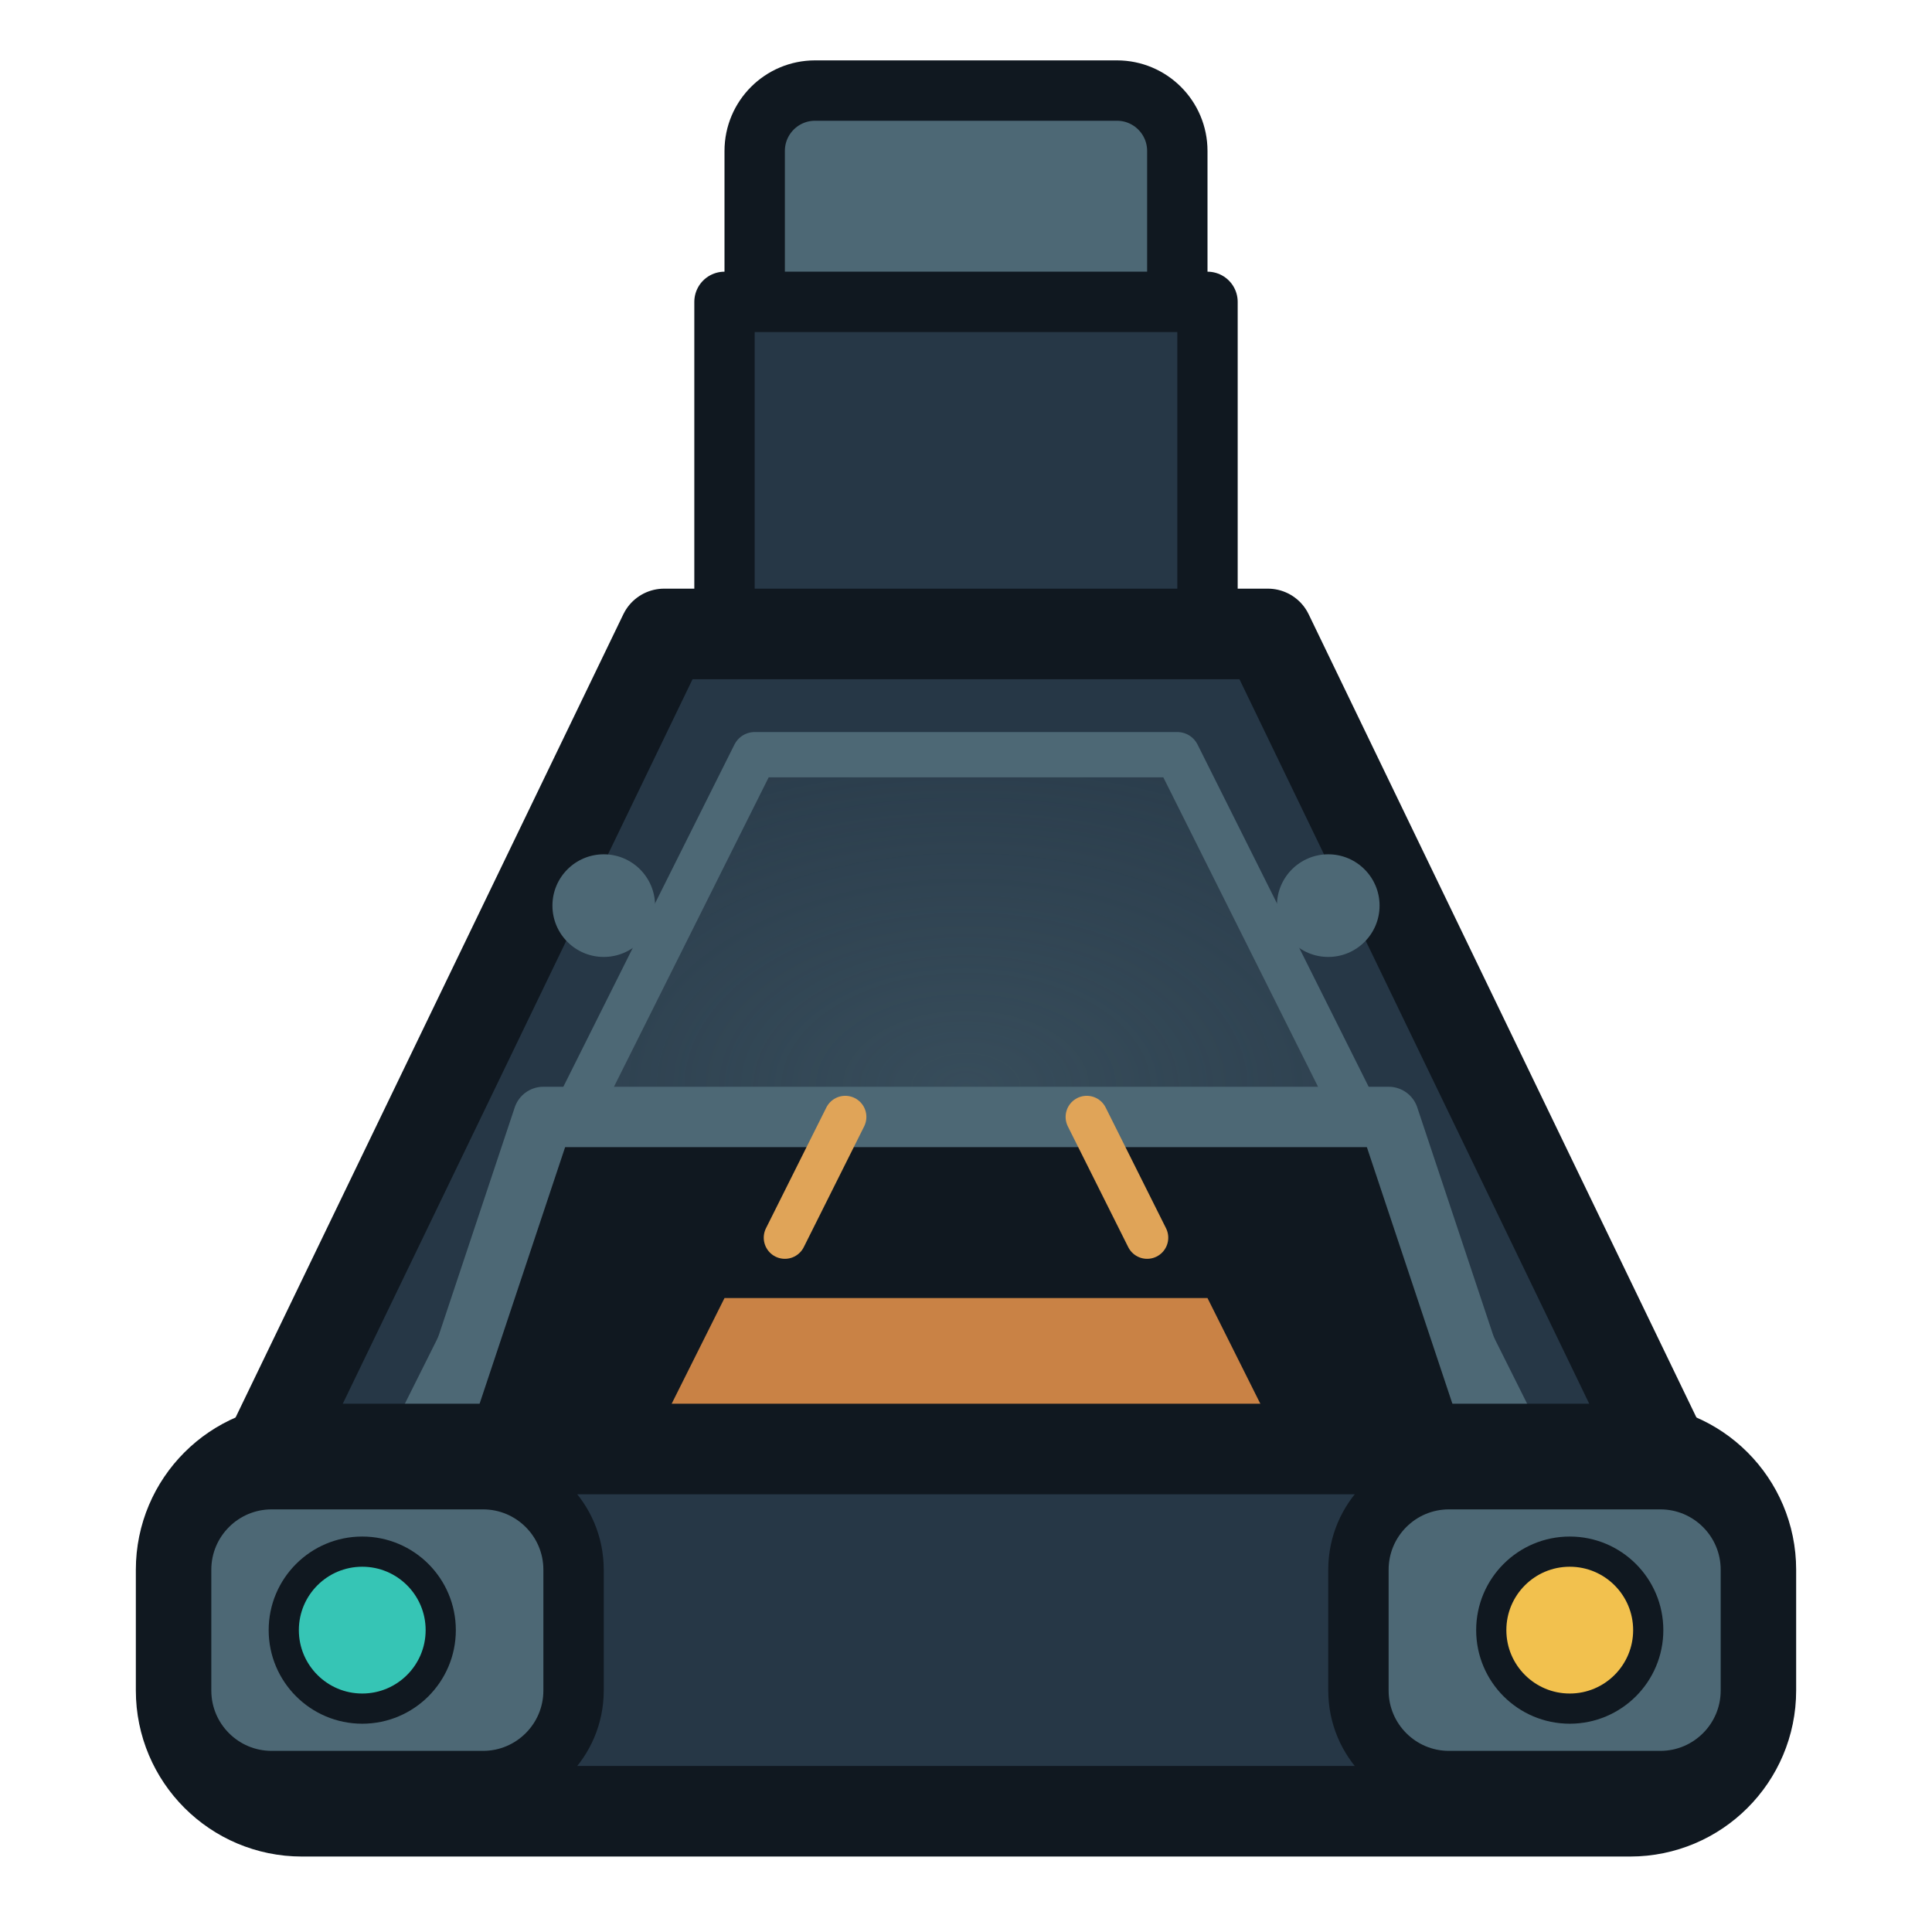
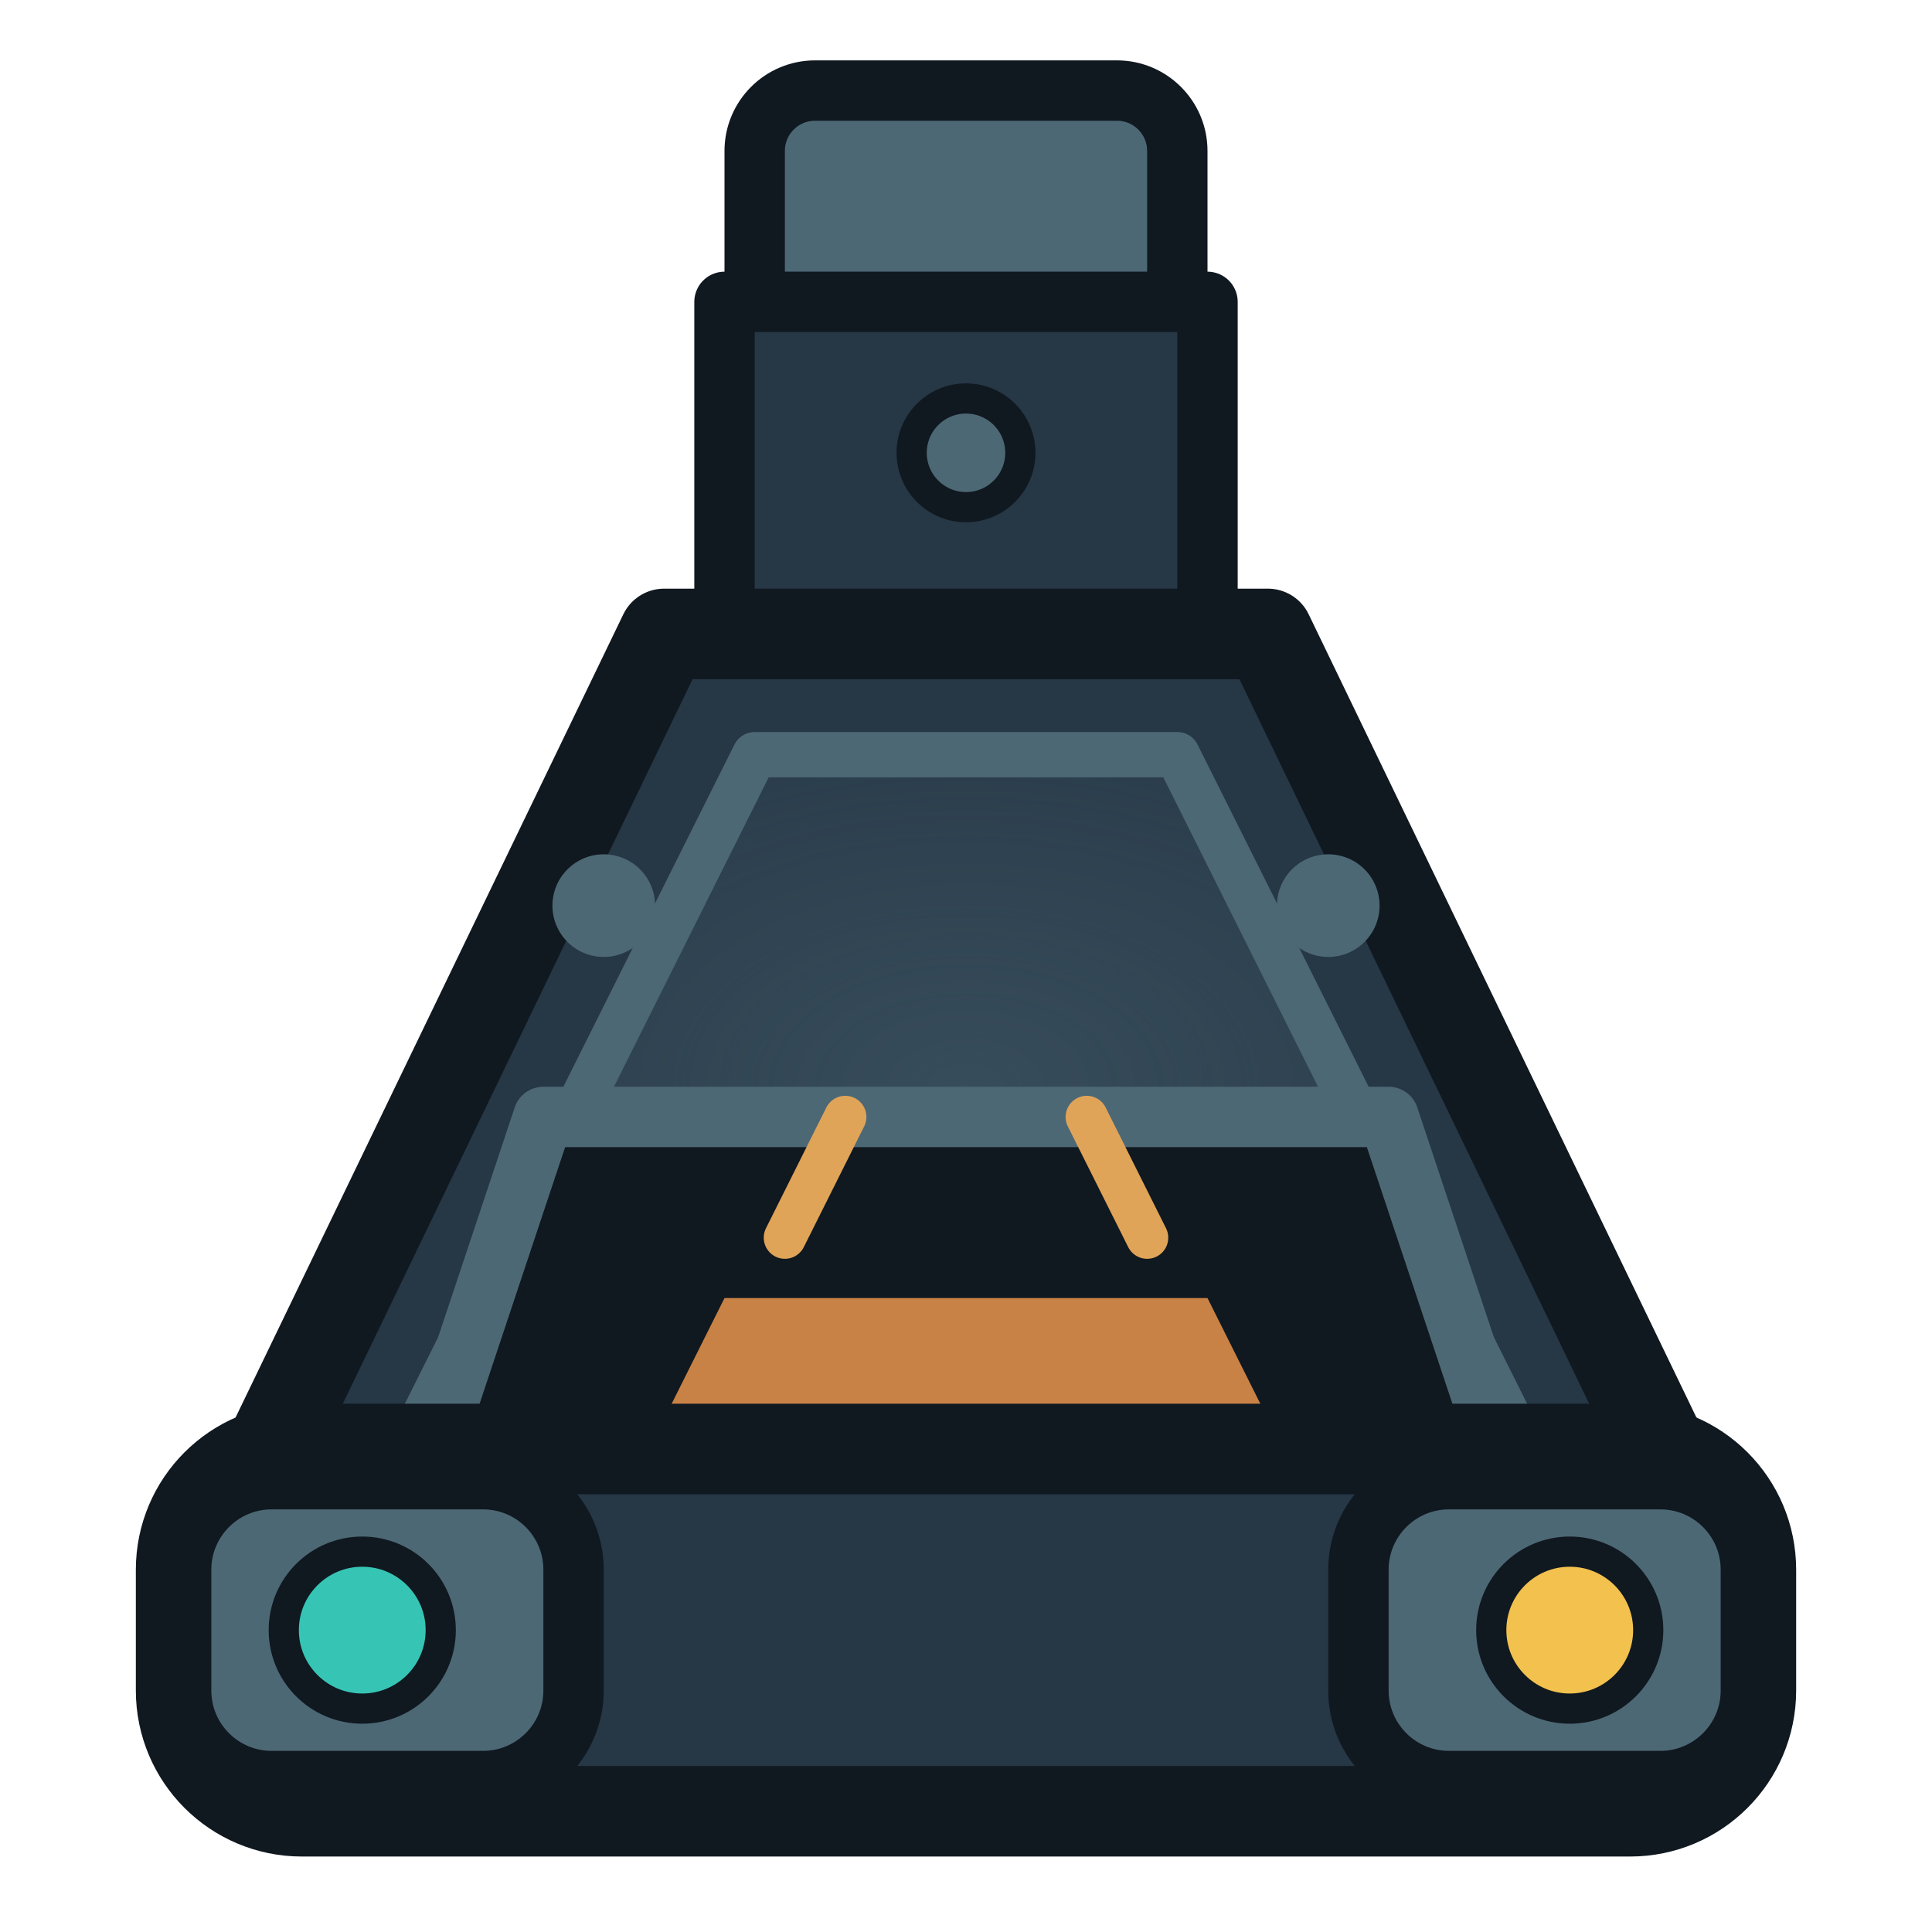
<svg xmlns="http://www.w3.org/2000/svg" width="64" height="64" viewBox="0 0 64 64">
  <defs>
    <radialGradient id="smelter-idle-light" cx="50%" cy="50%" r="72%">
      <stop offset="0" stop-color="#4d6875" stop-opacity="0.44" />
      <stop offset="1" stop-color="#4d6875" stop-opacity="0" />
    </radialGradient>
  </defs>
  <rect x="25" y="3" width="14" height="8" rx="2" fill="#4d6875" stroke="#101820" stroke-width="2" />
  <path d="M24 10H40V23H24Z" fill="#263746" stroke="#101820" stroke-width="2" stroke-linejoin="round" />
+   <circle cx="32" cy="15" r="1.8" fill="#4d6875" stroke="#101820" stroke-width="1" />
  <path d="M22 21H42L56 50H8Z" fill="#263746" stroke="#101820" stroke-width="3" stroke-linejoin="round" />
  <path d="M25 25H39L50 47H14Z" fill="url(#smelter-idle-light)" stroke="#4d6875" stroke-width="1.5" stroke-linejoin="round" />
  <circle cx="20" cy="30" r="1.7" fill="#4d6875" />
  <circle cx="44" cy="30" r="1.7" fill="#4d6875" />
  <path d="M18 37H46L50 49H14Z" fill="#101820" stroke="#4d6875" stroke-width="2" stroke-linejoin="round" />
  <path d="M24 43H40L42 47H22Z" fill="#c98245" />
  <path d="M26 41L28 37M38 41L36 37" fill="none" stroke="#e0a458" stroke-width="1.4" stroke-linecap="round" />
  <rect x="6" y="48" width="52" height="12" rx="4" fill="#263746" stroke="#101820" stroke-width="3" />
  <rect x="6" y="49" width="13" height="10" rx="3" fill="#4d6875" stroke="#101820" stroke-width="2" />
  <rect x="45" y="49" width="13" height="10" rx="3" fill="#4d6875" stroke="#101820" stroke-width="2" />
  <circle cx="12" cy="54" r="2.6" fill="#36c5b5" stroke="#101820" stroke-width="1" />
  <circle cx="52" cy="54" r="2.6" fill="#f2c14e" stroke="#101820" stroke-width="1" />
</svg>
